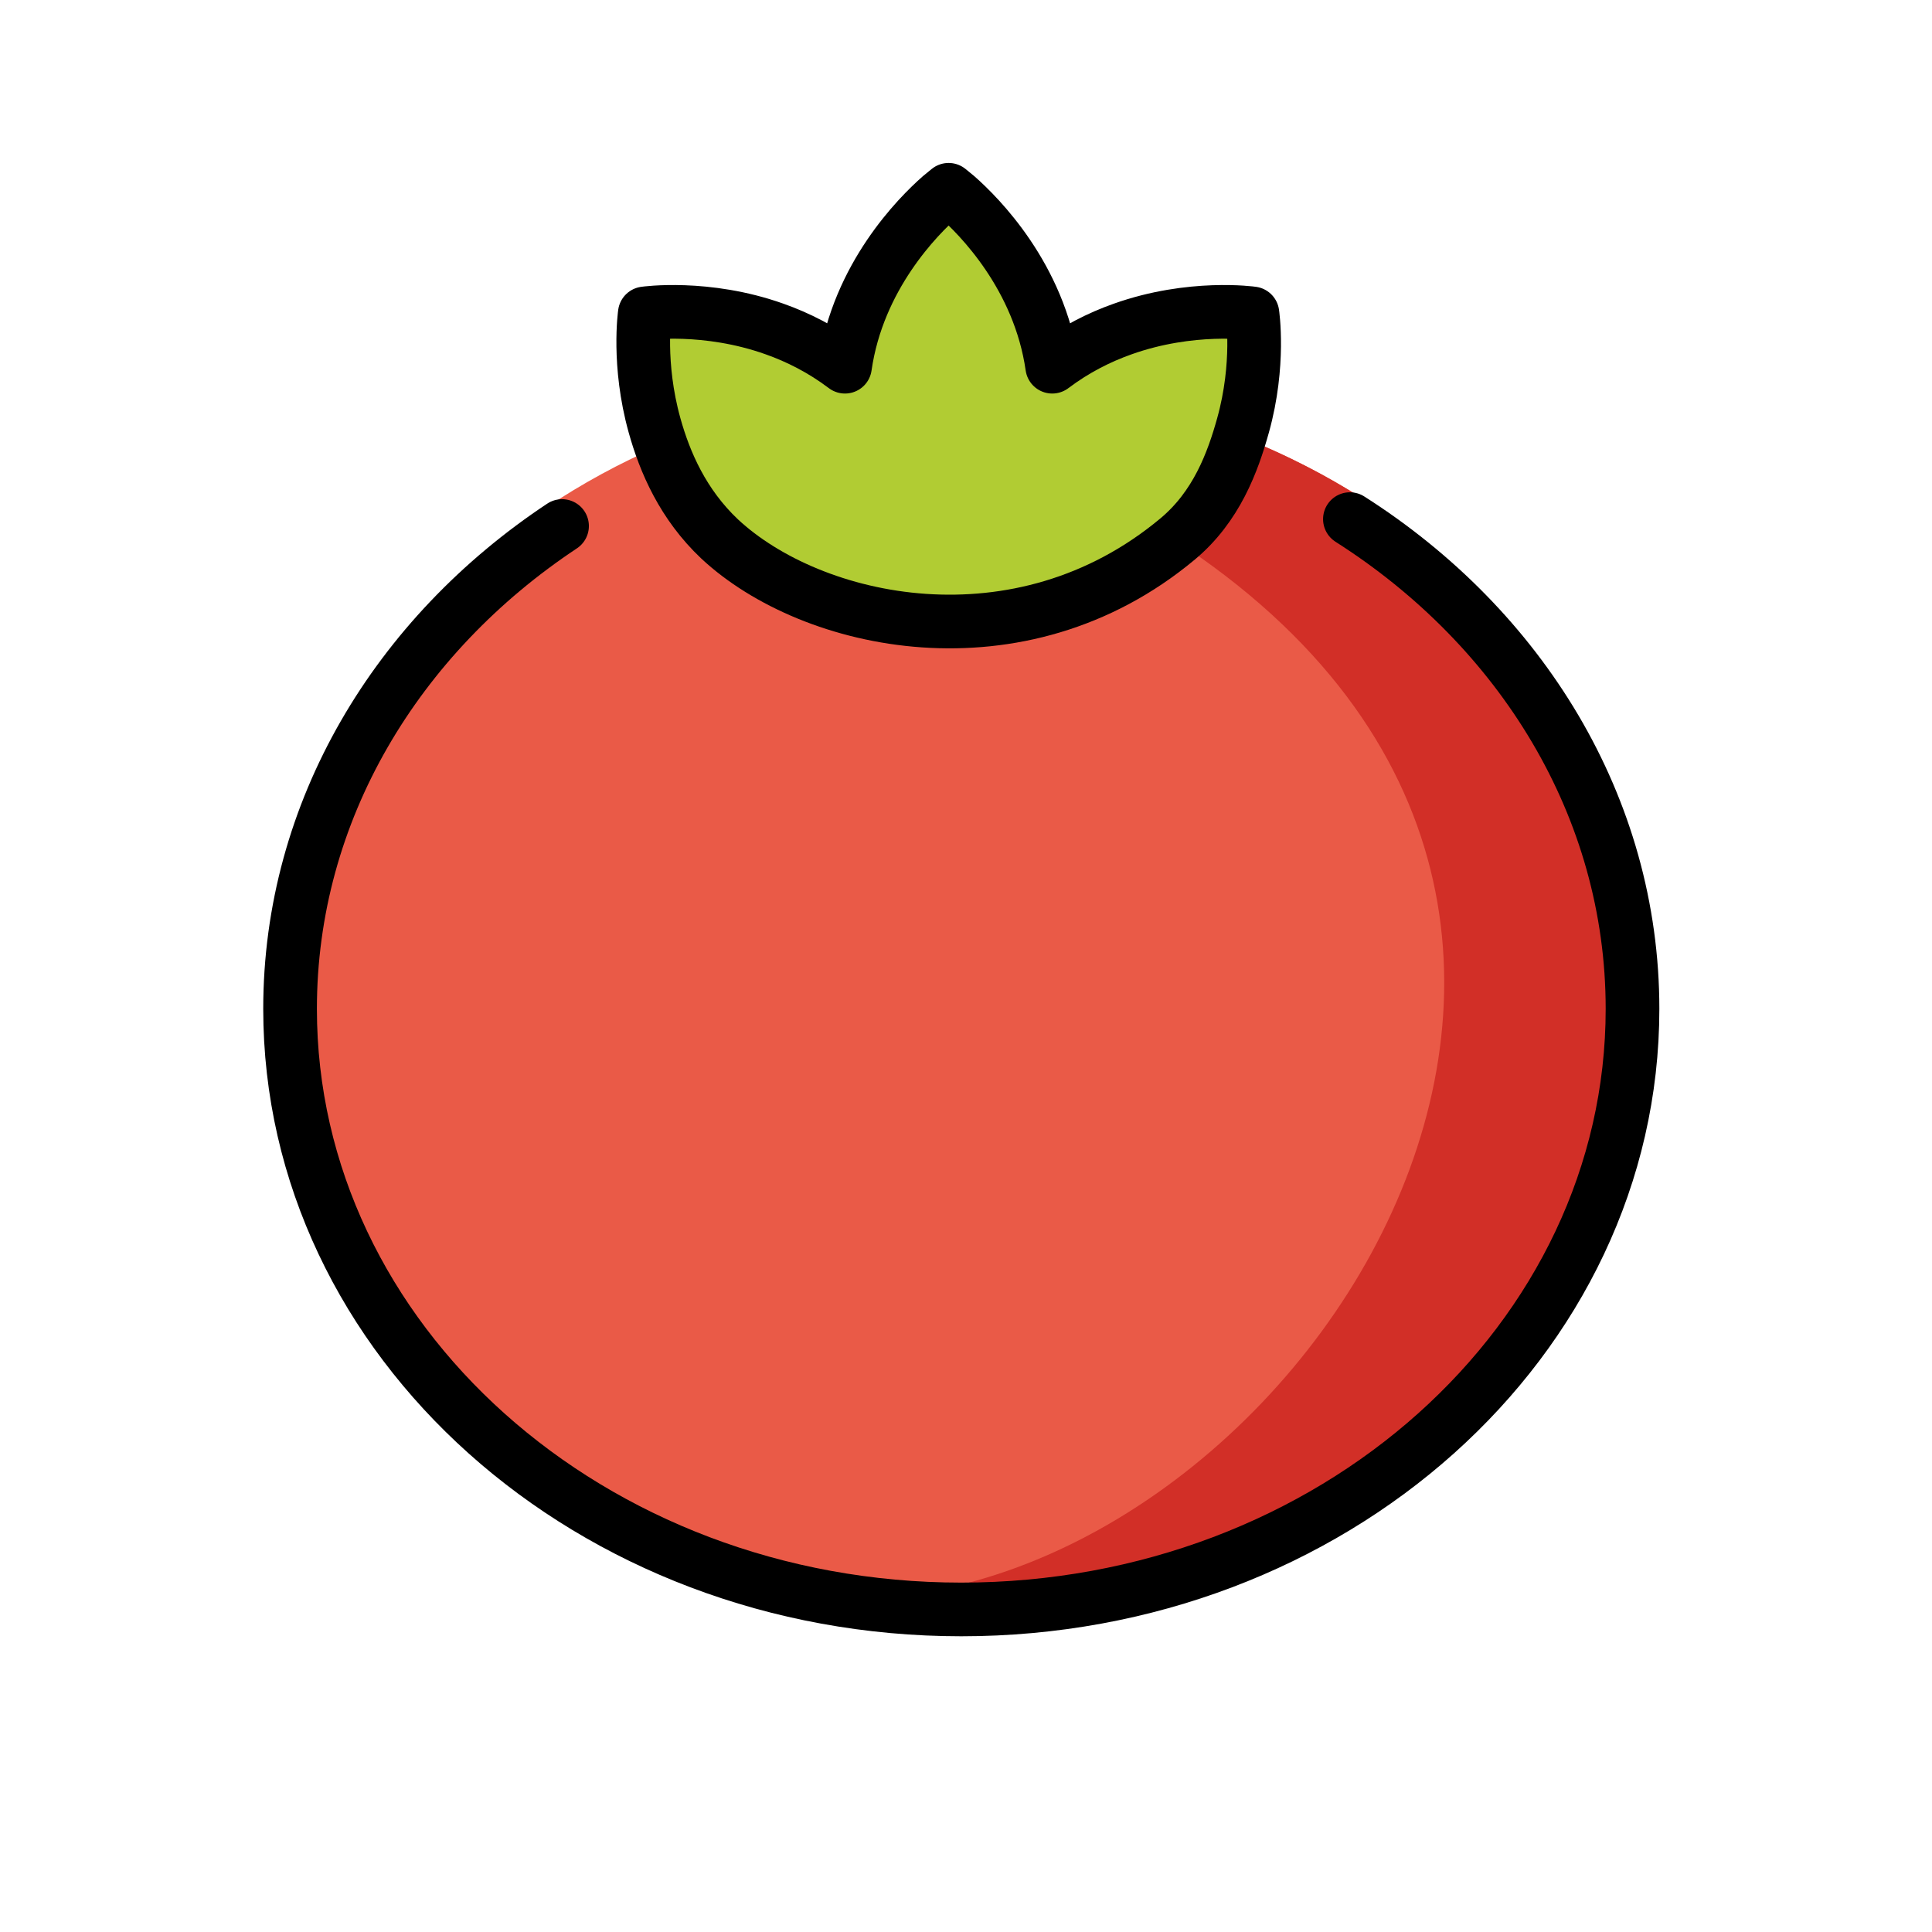
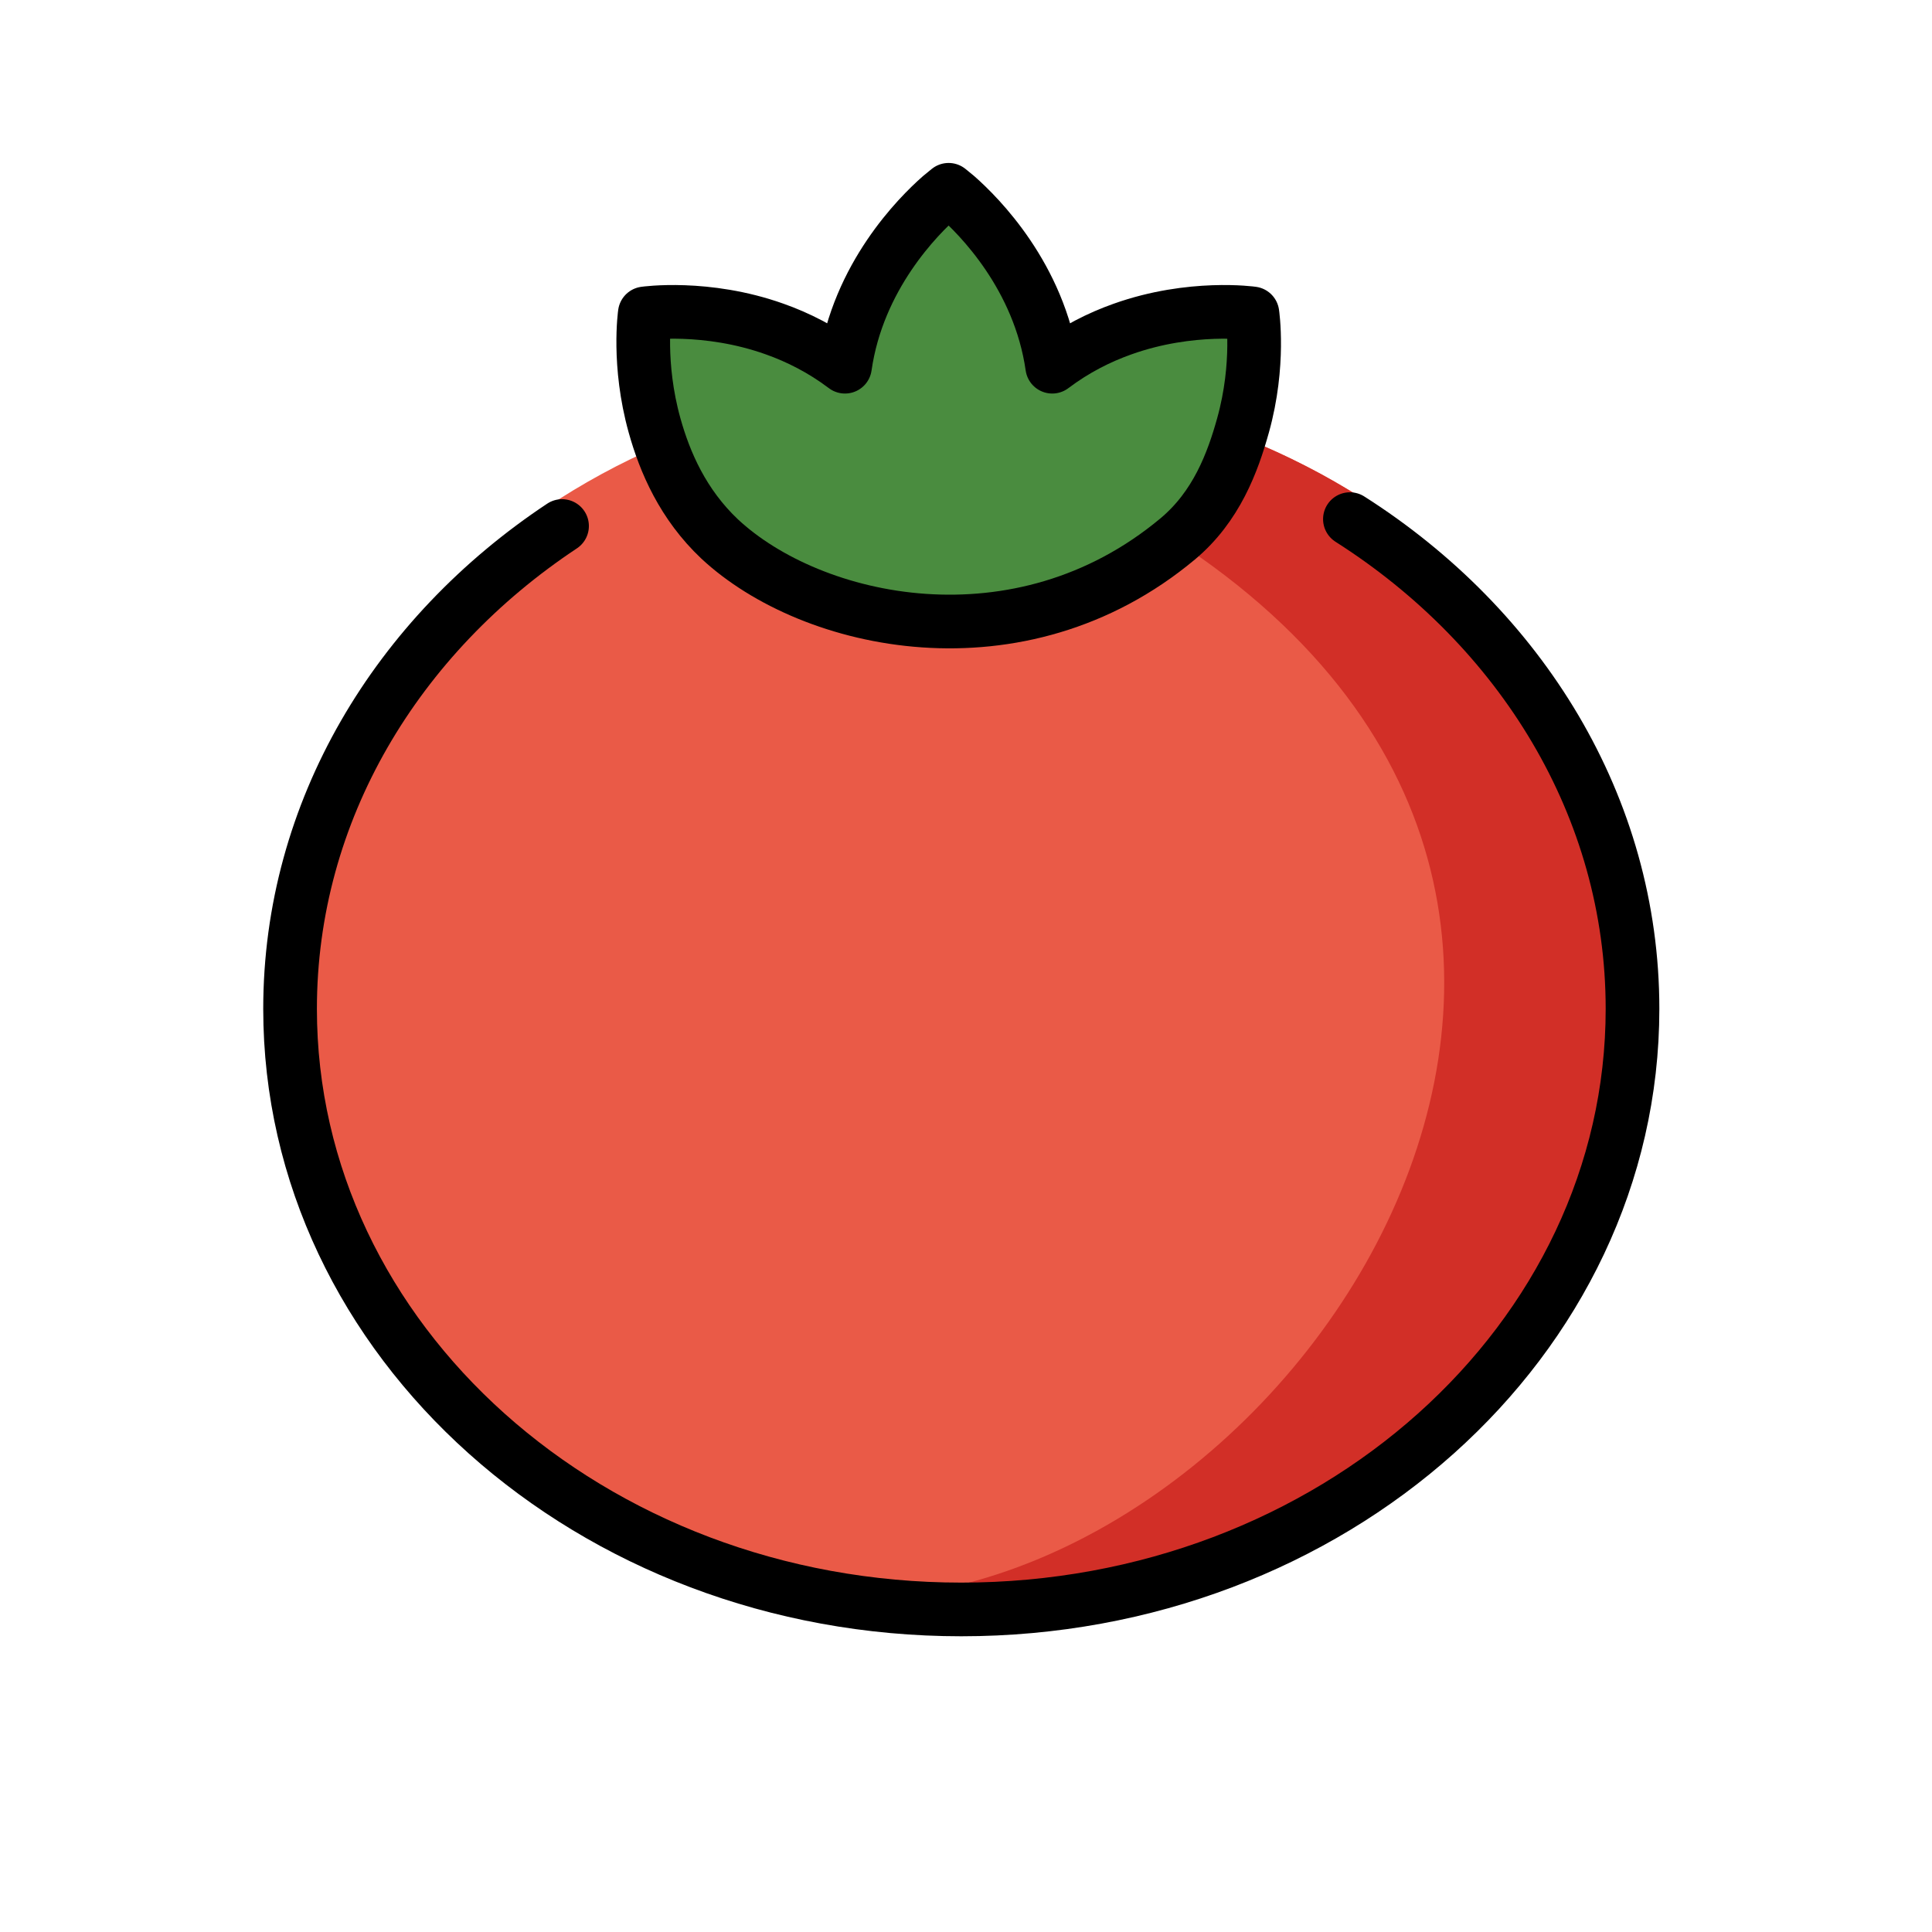
<svg xmlns="http://www.w3.org/2000/svg" id="emoji" viewBox="0 0 72 72">
  <g id="color">
    <ellipse cx="35.825" cy="37.597" rx="25.015" ry="22.382" fill="#EA5A47" stroke="#EA5A47" stroke-linecap="round" stroke-linejoin="round" stroke-miterlimit="10" stroke-width="1.8" />
    <path fill="#D22F27" stroke="#D22F27" stroke-linejoin="round" stroke-miterlimit="10" stroke-width="1.8" d="M60.528,37.597 c0,12.365-10.89,22.382-24.703,22.382c17.4-4.104,31.96-32.932,0-44.763c5.085,0,9.816,1.358,13.765,3.69 C56.367,22.909,60.528,29.785,60.528,37.597z" />
-     <path fill="#B1CC33" stroke="none" stroke-linejoin="round" stroke-miterlimit="10" stroke-width="2" d="M46.325,15.849 c-0.384,1.382-0.994,3.031-2.436,4.235C38,25,30.251,23.288,26.817,20.084c-1.36-1.284-2.041-2.853-2.425-4.235 c-0.636-2.282-0.362-4.169-0.362-4.169s2.282-0.329,4.838,0.582c0.867,0.307,1.766,0.757,2.622,1.404 c0.483-3.368,2.732-5.617,3.555-6.341l0.307-0.252l0.307,0.252c0.823,0.724,3.072,2.973,3.555,6.341 c0.856-0.647,1.755-1.097,2.622-1.404c2.556-0.911,4.838-0.582,4.838-0.582S46.961,13.567,46.325,15.849z" />
+     <path fill="#4a8c3f" stroke="none" stroke-linejoin="round" stroke-miterlimit="10" stroke-width="2" d="M46.325,15.849 c-0.384,1.382-0.994,3.031-2.436,4.235C38,25,30.251,23.288,26.817,20.084c-1.36-1.284-2.041-2.853-2.425-4.235 c-0.636-2.282-0.362-4.169-0.362-4.169s2.282-0.329,4.838,0.582c0.867,0.307,1.766,0.757,2.622,1.404 c0.483-3.368,2.732-5.617,3.555-6.341l0.307-0.252l0.307,0.252c0.823,0.724,3.072,2.973,3.555,6.341 c0.856-0.647,1.755-1.097,2.622-1.404c2.556-0.911,4.838-0.582,4.838-0.582S46.961,13.567,46.325,15.849z" />
  </g>
  <g id="hair" />
  <g id="skin" />
  <g id="skin-shadow" />
  <g id="line">
    <path fill="none" stroke="#000000" stroke-linecap="round" stroke-linejoin="round" stroke-miterlimit="10" stroke-width="2" d="M50.307,19.346c6.374,4.056,10.532,10.72,10.532,18.251c0,12.361-11.2,22.382-25.015,22.382 S10.81,49.959,10.81,37.597c0-7.375,3.986-13.916,10.136-17.994" />
    <path fill="none" stroke="#000000" stroke-linejoin="round" stroke-miterlimit="10" stroke-width="2" d="M46.325,15.849 c-0.384,1.382-0.994,3.031-2.436,4.235C38,25,30.251,23.288,26.817,20.084c-1.36-1.284-2.041-2.853-2.425-4.235 c-0.636-2.282-0.362-4.169-0.362-4.169s2.282-0.329,4.838,0.582c0.867,0.307,1.766,0.757,2.622,1.404 c0.483-3.368,2.732-5.617,3.555-6.341l0.307-0.252l0.307,0.252c0.823,0.724,3.072,2.973,3.555,6.341 c0.856-0.647,1.755-1.097,2.622-1.404c2.556-0.911,4.838-0.582,4.838-0.582S46.961,13.567,46.325,15.849z" />
  </g>
</svg>
